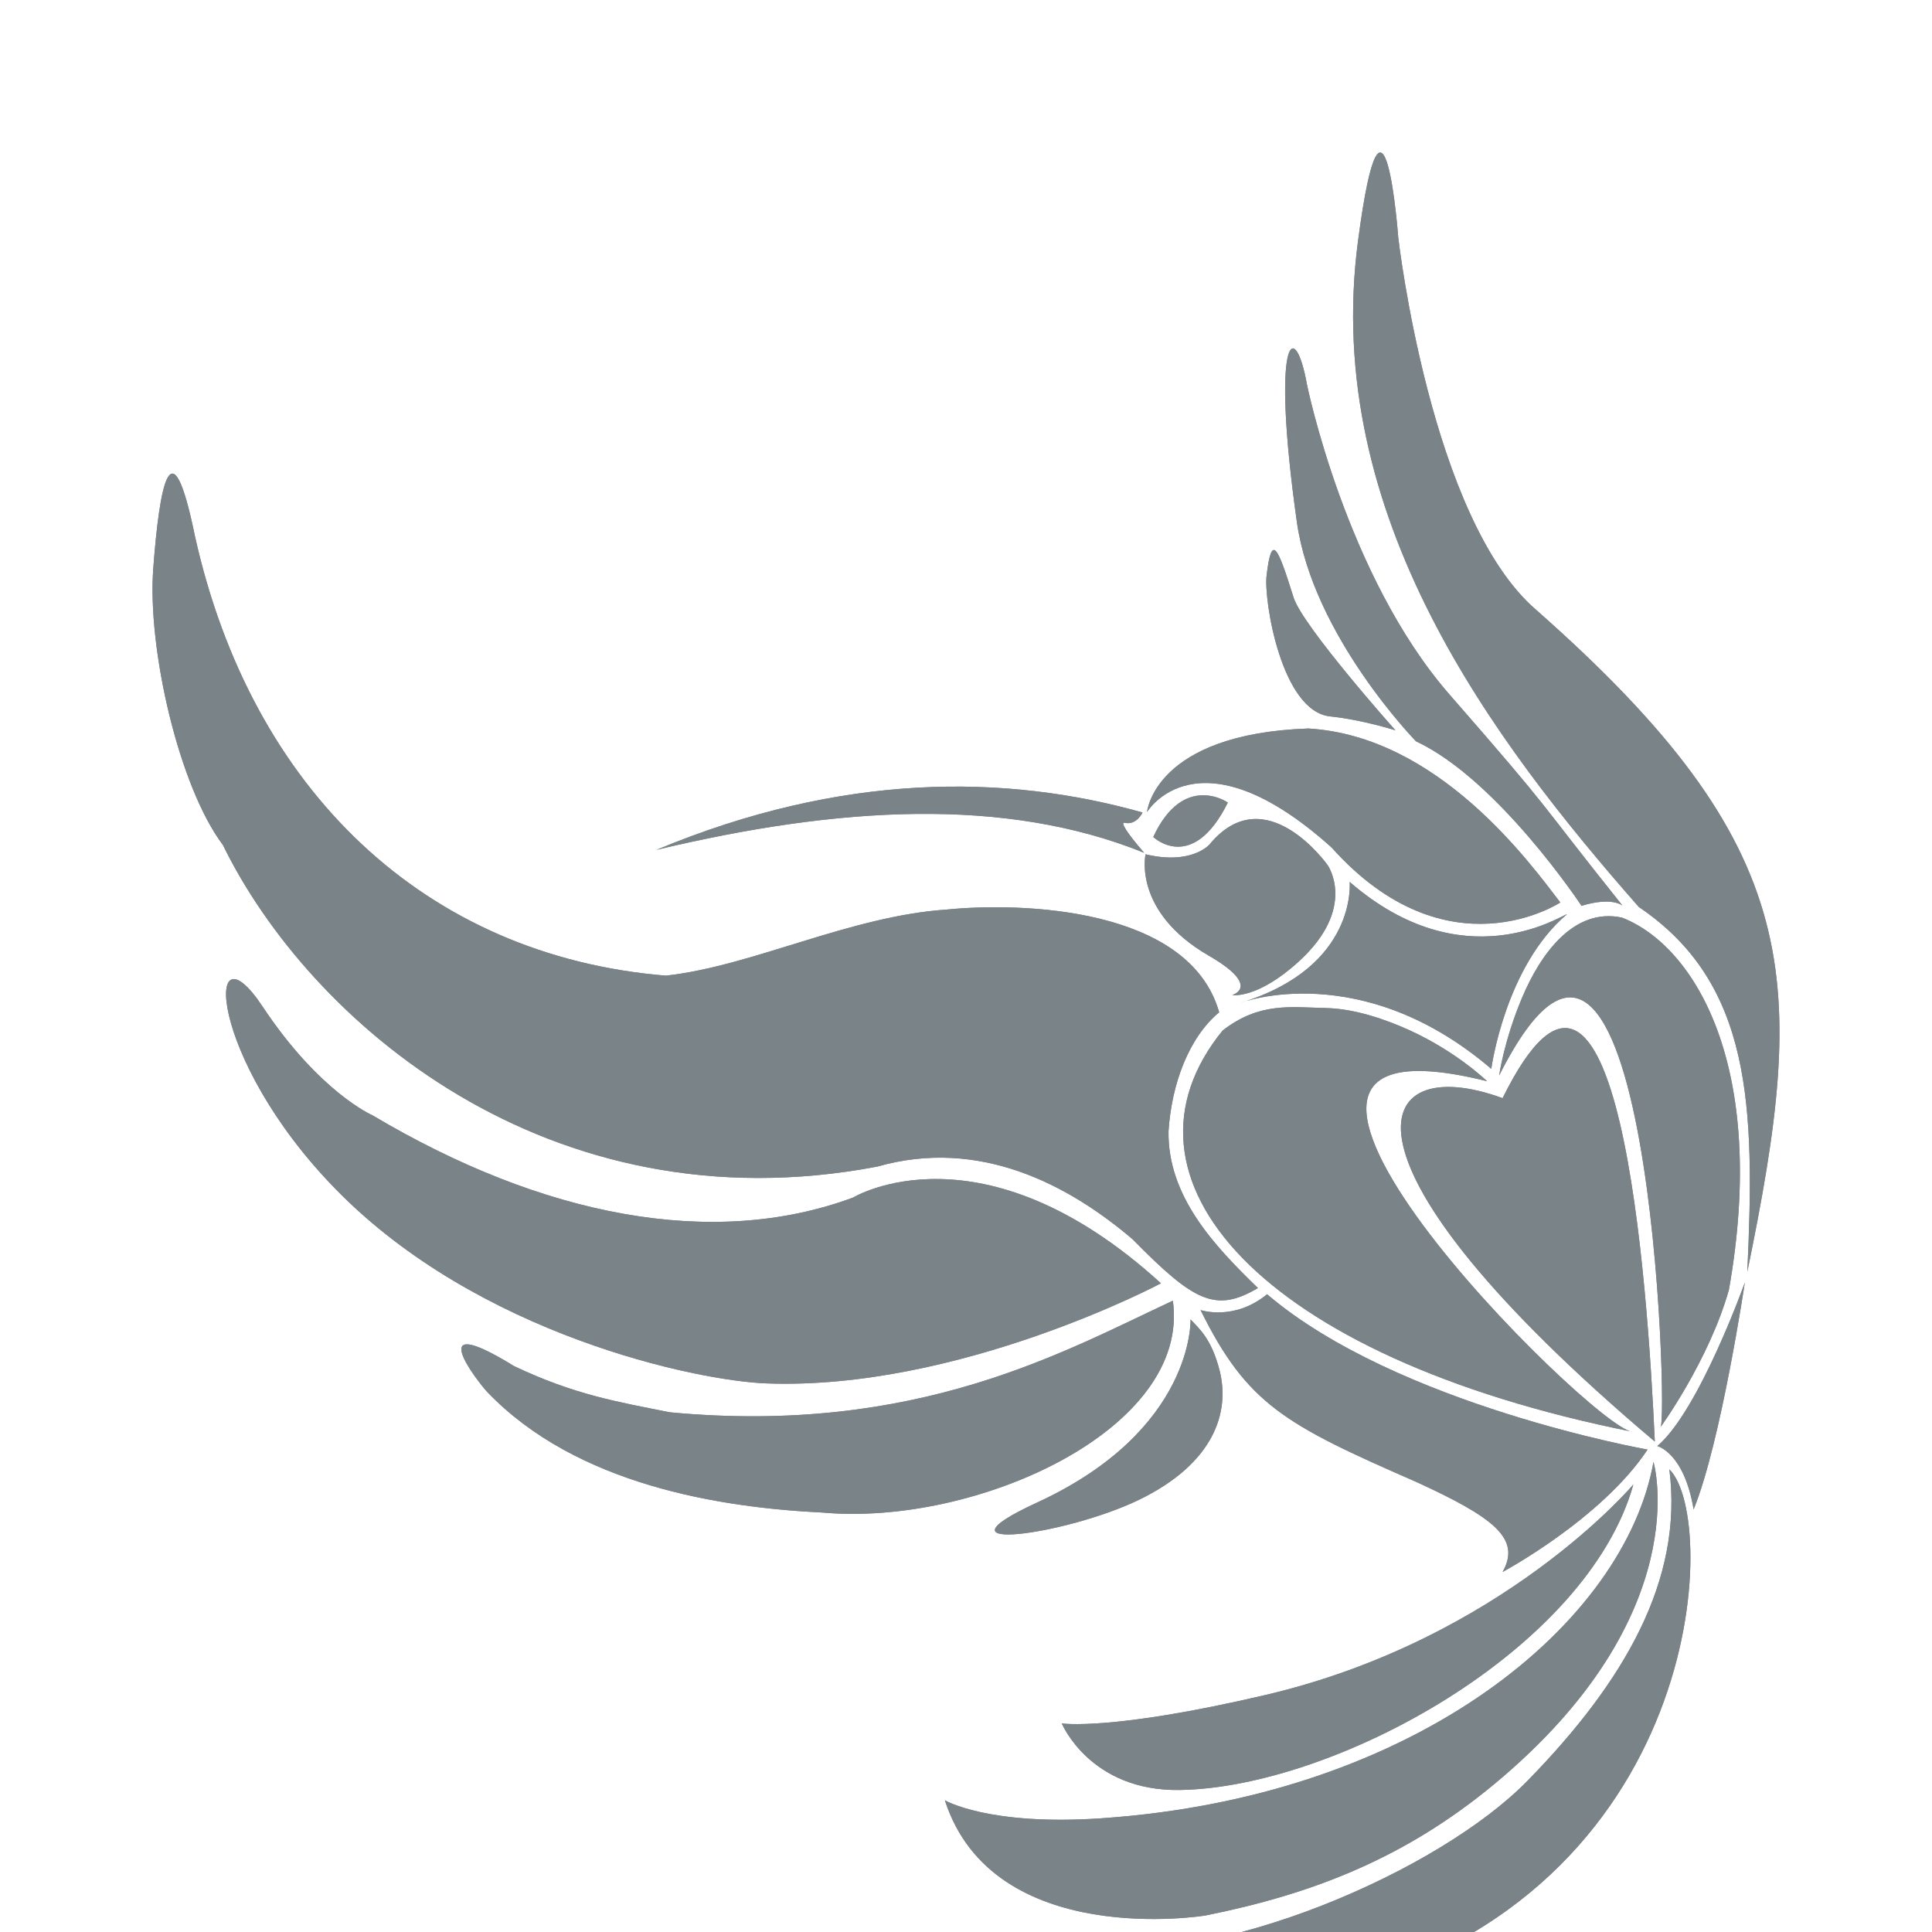
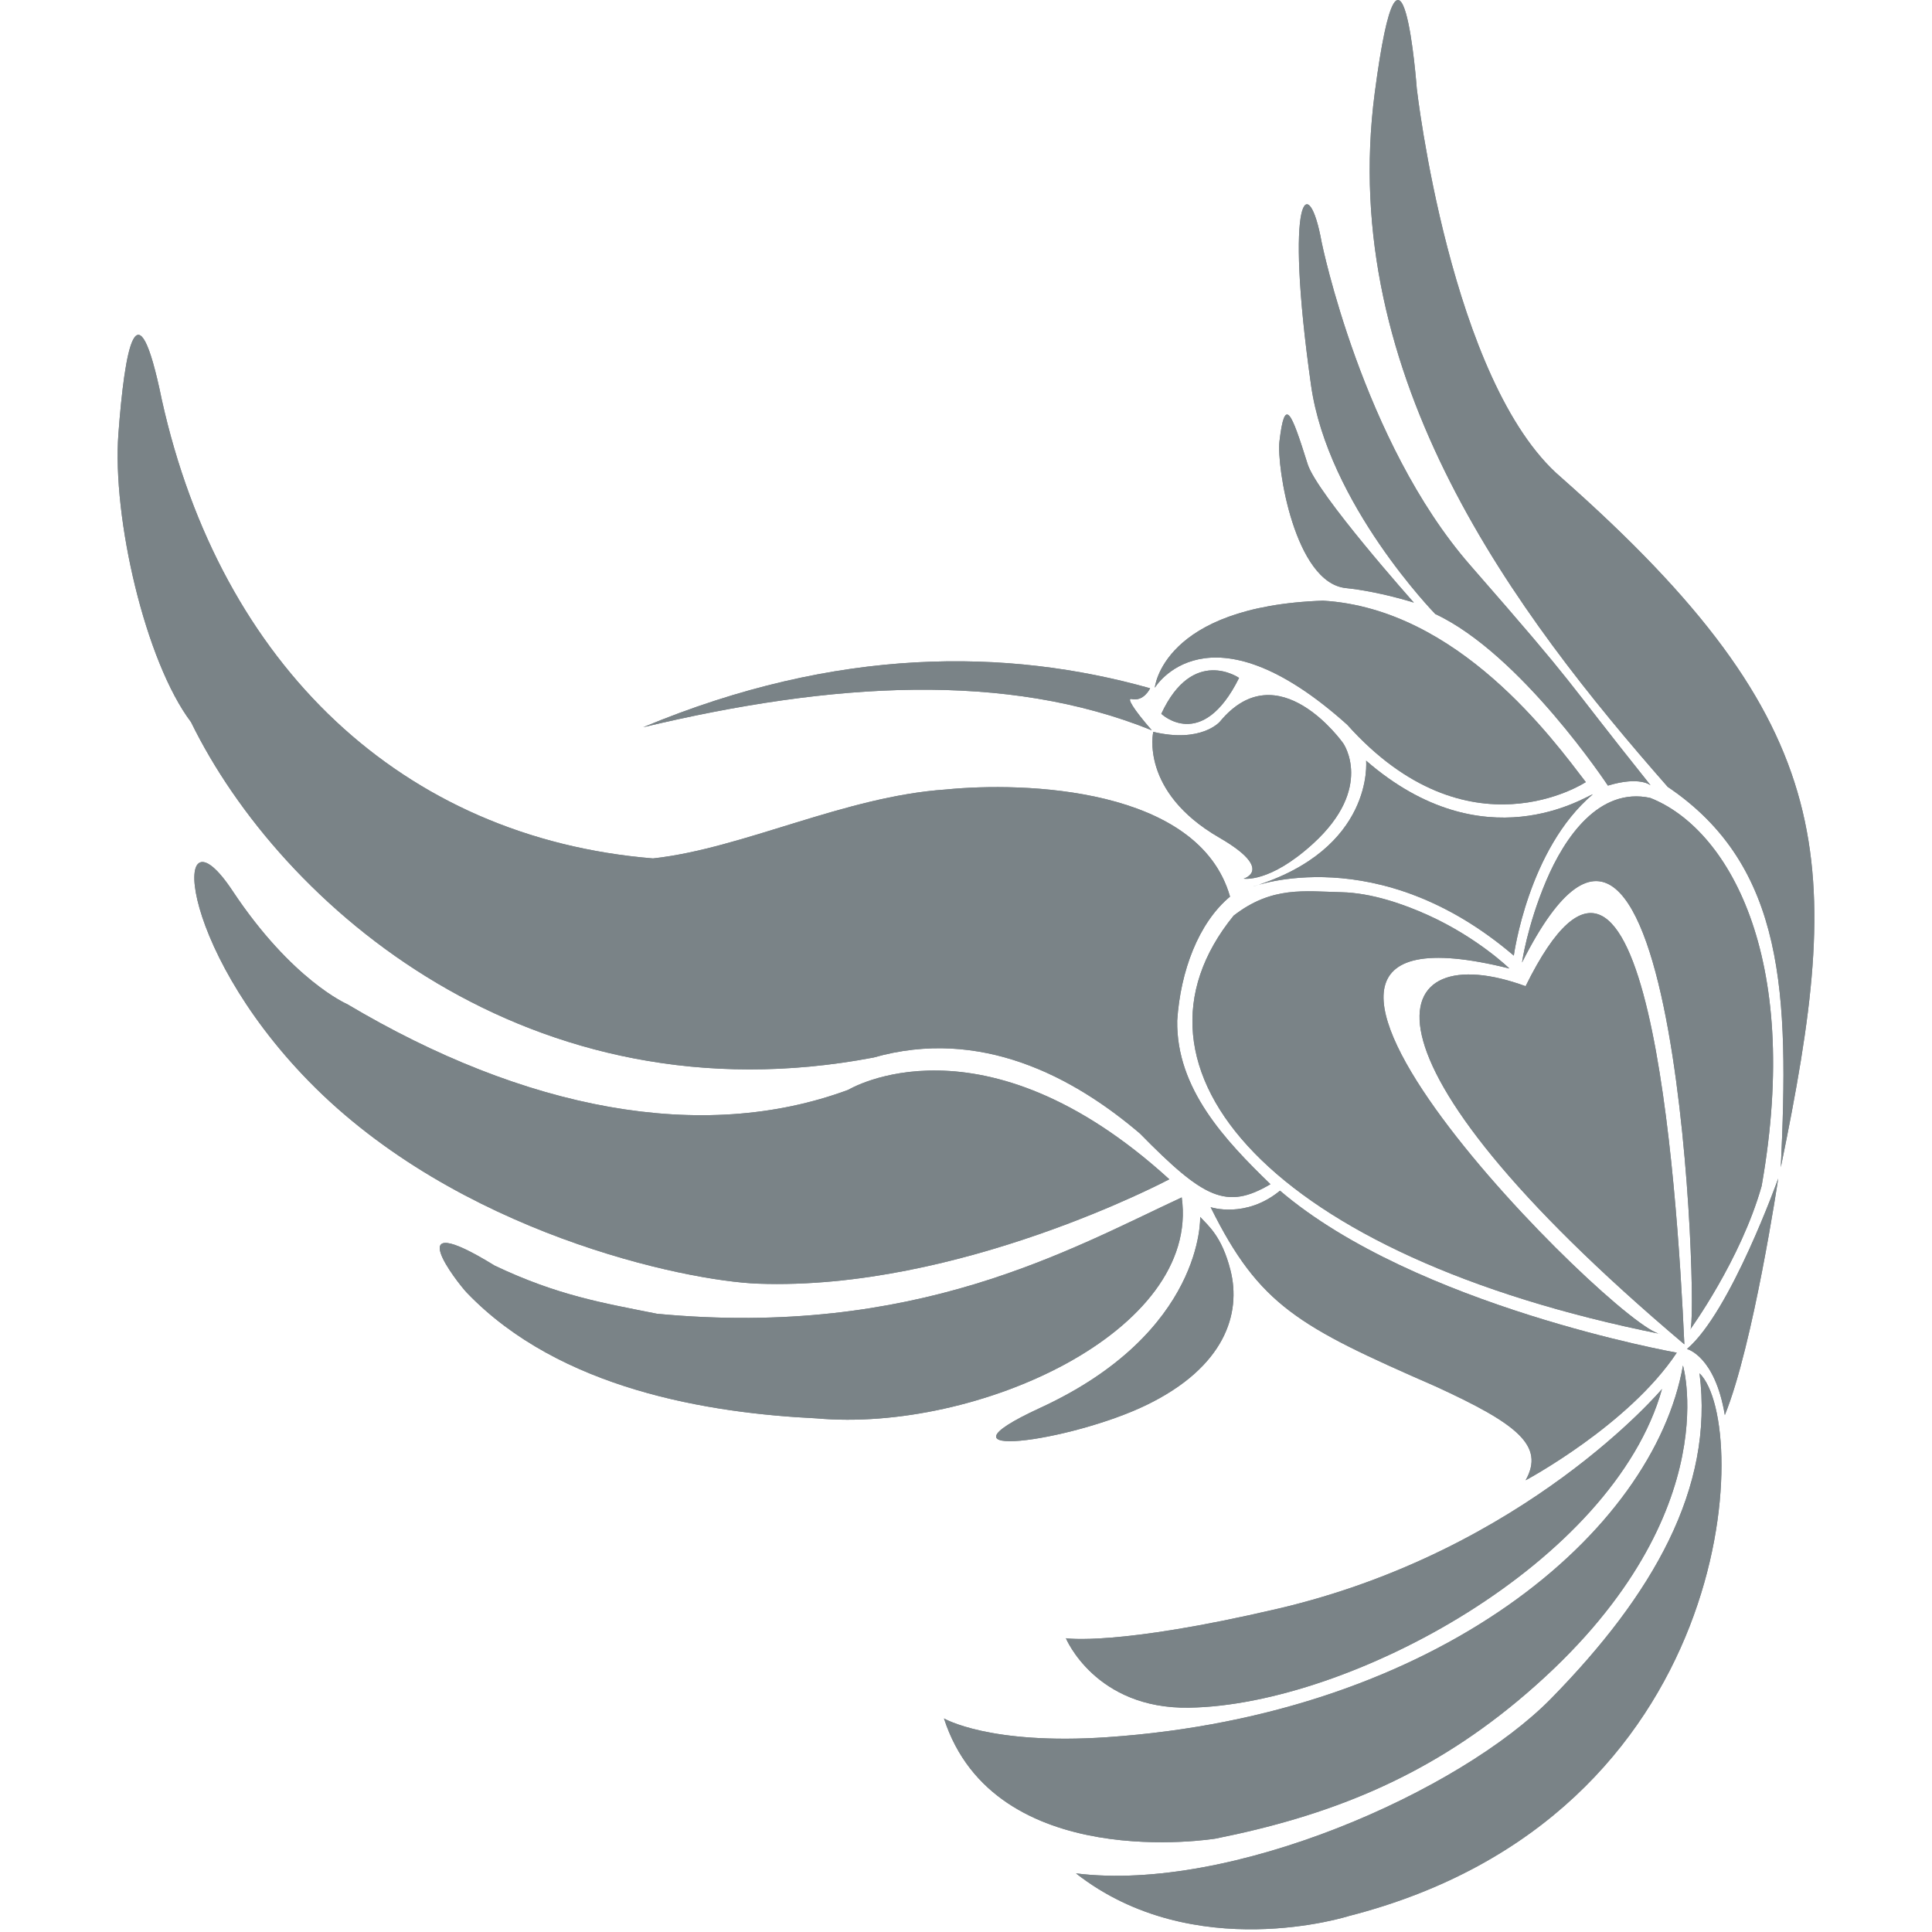
- <svg xmlns="http://www.w3.org/2000/svg" version="1.1" x="0px" y="0px" width="16px" height="16px" viewBox="-48 -48 608 608" fill="#7A8387">
-   <path class="st0 i-color" d="M312.972,207.542c0,0,2.211-24.576,50.744-26.285c40.917,2.436,69.585,42.069,79.312,54.744c0,0-35.465,23.502-71.995-17.313C328.906,180.892,312.972,207.542,312.972,207.542z" />
-   <path class="st1 i-color" d="M312.972,207.542c0,0,2.211-24.576,50.744-26.285c40.917,2.436,69.585,42.069,79.312,54.744c0,0-35.465,23.502-71.995-17.313C328.906,180.892,312.972,207.542,312.972,207.542z" />
-   <path class="st0 i-color" d="M312.511,220.849c0,0-4.145,17.998,19.92,31.916c16.789,9.71,7.347,12.374,7.347,12.374s7.794,1.411,20.894-10.509c18.605-16.93,9.149-30.348,9.149-30.348s-19.616-27.822-37.211-6.506C332.609,217.777,327.042,224.308,312.511,220.849z" />
-   <path class="st1 i-color" d="M312.511,220.849c0,0-4.145,17.998,19.92,31.916c16.789,9.71,7.347,12.374,7.347,12.374s7.794,1.411,20.894-10.509c18.605-16.93,9.149-30.348,9.149-30.348s-19.616-27.822-37.211-6.506C332.609,217.777,327.042,224.308,312.511,220.849z" />
-   <path class="st0 i-color" d="M376.739,229.54c0,0,2.587,26.71-34.158,37.999c0,0,37.669-14.252,78.726,20.829c0,0,4.298-32.184,23.854-48.693C442.935,240.319,412.383,260.462,376.739,229.54z" />
-   <path class="st1 i-color" d="M376.739,229.54c0,0,2.587,26.71-34.158,37.999c0,0,37.669-14.252,78.726,20.829c0,0,4.298-32.184,23.854-48.693C442.935,240.319,412.383,260.462,376.739,229.54z" />
-   <path class="st0 i-color" d="M314.933,215.401c0,0,12.254,11.744,23.468-10.835C338.401,204.566,324.467,194.852,314.933,215.401z" />
-   <path class="st2 i-color" d="M314.933,215.401c0,0,12.254,11.744,23.468-10.835C338.401,204.566,324.467,194.852,314.933,215.401z" />
-   <path class="st0 i-color" d="M324.975,210.565c0.459,1.531-0.263,3.09-1.614,3.481c-1.352,0.391-2.82-0.533-3.28-2.064c-0.459-1.531,0.263-3.089,1.615-3.48C323.047,208.111,324.515,209.034,324.975,210.565z" />
-   <path class="st0 i-color" d="M501.879,352.233c2.398-51.962,1.514-90.731-34.132-114.791c-45.841-52.186-99.731-123.307-88.401-209.447c8.188-62.254,12.684-1.243,12.684-1.243s10.135,88.776,43.531,117.29C520.645,219.153,520.744,260.368,501.879,352.233z" />
-   <path class="st1 i-color" d="M501.879,352.233c2.398-51.962,1.514-90.731-34.132-114.791c-45.841-52.186-99.731-123.307-88.401-209.447c8.188-62.254,12.684-1.243,12.684-1.243s10.135,88.776,43.531,117.29C520.645,219.153,520.744,260.368,501.879,352.233z" />
-   <path class="st0 i-color" d="M363.331,73.153c0,0,12.254,60.12,44.838,97.428c34.233,39.198,25.75,30.525,54.422,66.41c0,0-3.189-2.88-12.885,0.071c0,0-26.215-39.685-52.092-51.774c0,0-32.438-33.238-37.493-69.039C351.913,58.111,359.395,51.194,363.331,73.153z" />
-   <path class="st1 i-color" d="M363.331,73.153c0,0,12.254,60.12,44.838,97.428c34.233,39.198,25.75,30.525,54.422,66.41c0,0-3.189-2.88-12.885,0.071c0,0-26.215-39.685-52.092-51.774c0,0-32.438-33.238-37.493-69.039C351.913,58.111,359.395,51.194,363.331,73.153z" />
-   <path class="st0 i-color" d="M391.143,181.84c0,0-29.217-32.774-32.055-41.808c-5.011-15.955-6.881-20.54-8.5-6.841c-0.898,7.602,4.617,42.663,20.031,44.265C380.849,178.518,391.143,181.84,391.143,181.84z" />
-   <path class="st3 i-color" d="M391.143,181.84c0,0-29.217-32.774-32.055-41.808c-5.011-15.955-6.881-20.54-8.5-6.841c-0.898,7.602,4.617,42.663,20.031,44.265C380.849,178.518,391.143,181.84,391.143,181.84z" />
-   <path class="st0 i-color" d="M0.231,130.92c-1.894,25.264,8.093,68.671,21.918,86.991c27.119,55.465,102.288,120.936,205.958,101.208c32.223-9.194,60.274,5.776,80.389,22.936c19.347,19.714,26.128,23.097,39.377,15.294c-13.739-13.307-28.446-28.859-28.14-49.361c0.965-14.886,6.391-29.476,15.941-37.426c-9.429-33.086-62.261-34.683-85.802-32.318c-30.485,2.06-61.095,17.79-88.322,20.793c-75.603-6.192-130.407-58.233-148.21-138.35C5.793,83.786,2.124,105.656,0.231,130.92z" />
-   <path class="st4 i-color" d="M0.231,130.92c-1.894,25.264,8.093,68.671,21.918,86.991c27.119,55.465,102.288,120.936,205.958,101.208c32.223-9.194,60.274,5.776,80.389,22.936c19.347,19.714,26.128,23.097,39.377,15.294c-13.739-13.307-28.446-28.859-28.14-49.361c0.965-14.886,6.391-29.476,15.941-37.426c-9.429-33.086-62.261-34.683-85.802-32.318c-30.485,2.06-61.095,17.79-88.322,20.793c-75.603-6.192-130.407-58.233-148.21-138.35C5.793,83.786,2.124,105.656,0.231,130.92z" />
-   <path class="st0 i-color" d="M69.252,303.002c53.433,31.787,107.019,42.246,151.221,25.865c0,0,40.355-24.524,96.879,26.991c0,0-63.458,33.73-124.119,31.5c-21.952-0.807-90.731-15.244-135.528-61.065c-40.692-41.623-41.347-85.076-23.075-57.536C52.631,295.886,69.252,303.002,69.252,303.002z" />
-   <path class="st1 i-color" d="M69.252,303.002c53.433,31.787,107.019,42.246,151.221,25.865c0,0,40.355-24.524,96.879,26.991c0,0-63.458,33.73-124.119,31.5c-21.952-0.807-90.731-15.244-135.528-61.065c-40.692-41.623-41.347-85.076-23.075-57.536C52.631,295.886,69.252,303.002,69.252,303.002z" />
-   <path class="st0 i-color" d="M162.769,396.443c77.936,7.358,124.429-19.351,158.33-35.111c5.681,40.532-61.959,71.024-110.213,66.672c-32.274-1.568-77.432-8.679-105.494-37.896c-2.706-2.817-21.231-26.439,8.386-8.193C132.963,391.03,146.647,393.208,162.769,396.443z" />
-   <path class="st5 i-color" d="M162.769,396.443c77.936,7.358,124.429-19.351,158.33-35.111c5.681,40.532-61.959,71.024-110.213,66.672c-32.274-1.568-77.432-8.679-105.494-37.896c-2.706-2.817-21.231-26.439,8.386-8.193C132.963,391.03,146.647,393.208,162.769,396.443z" />
-   <path class="st0 i-color" d="M329.818,364.279c14.708,29.729,26.659,36.064,67.676,53.992c25.01,11.436,33.21,18.006,27.375,28.42c0,0,31.096-16.644,45.614-38.507c0,0-78.789-13.963-119.735-48.882C340.386,367.828,329.818,364.279,329.818,364.279z" />
-   <path class="st1 i-color" d="M329.818,364.279c14.708,29.729,26.659,36.064,67.676,53.992c25.01,11.436,33.21,18.006,27.375,28.42c0,0,31.096-16.644,45.614-38.507c0,0-78.789-13.963-119.735-48.882C340.386,367.828,329.818,364.279,329.818,364.279z" />
-   <path class="st0 i-color" d="M326.668,367.224c0,0,1.277,34.789-48.288,57.621c-35.673,16.433,9.228,10.238,32.118-0.886c23.542-11.441,28.668-27.518,25.292-40.72C333.213,373.16,329.249,370.013,326.668,367.224z" />
-   <path class="st6 i-color" d="M326.668,367.224c0,0,1.277,34.789-48.288,57.621c-35.673,16.433,9.228,10.238,32.118-0.886c23.542-11.441,28.668-27.518,25.292-40.72C333.213,373.16,329.249,370.013,326.668,367.224z" />
-   <path class="st0 i-color" d="M501.094,355.622c0,0-14.346,40.269-27.536,51.454c0,0,8.431,2.005,11.427,19.934C493.577,405.964,501.094,355.622,501.094,355.622z" />
-   <path class="st1 i-color" d="M501.094,355.622c0,0-14.346,40.269-27.536,51.454c0,0,8.431,2.005,11.427,19.934C493.577,405.964,501.094,355.622,501.094,355.622z" />
-   <path class="st0 i-color" d="M472.354,412.056c0,0,14.051,48.101-50.035,101.339c-28.155,23.39-57.36,34.686-91.035,41.423c0,0-66.674,10.947-81.935-36.265c0,0,13.674,8.085,49.165,5.67C398.442,517.422,463.417,462.335,472.354,412.056z" />
-   <path class="st1 i-color" d="M472.354,412.056c0,0,14.051,48.101-50.035,101.339c-28.155,23.39-57.36,34.686-91.035,41.423c0,0-66.674,10.947-81.935-36.265c0,0,13.674,8.085,49.165,5.67C398.442,517.422,463.417,462.335,472.354,412.056z" />
-   <path class="st0 i-color" d="M286.143,494.355c0,0,8.87,21.389,37.131,20.955c48.839-0.751,128.142-44.064,142.753-96.16c0,0-41.053,48.777-115.89,66.285C301.526,496.807,286.143,494.355,286.143,494.355z" />
-   <path class="st1 i-color" d="M286.143,494.355c0,0,8.87,21.389,37.131,20.955c48.839-0.751,128.142-44.064,142.753-96.16c0,0-41.053,48.777-115.89,66.285C301.526,496.807,286.143,494.355,286.143,494.355z" />
-   <path class="st0 i-color" d="M477.348,414.406c15.793,15.357,11.512,133.699-105.803,163.766c0,0-46.809,14.96-82.35-12.858c46.734,5.833,115.879-24.697,143.411-52.804C463.249,481.23,481.782,449.11,477.348,414.406z" />
-   <path class="st1 i-color" d="M477.348,414.406c15.793,15.357,11.512,133.699-105.803,163.766c0,0-46.809,14.96-82.35-12.858c46.734,5.833,115.879-24.697,143.411-52.804C463.249,481.23,481.782,449.11,477.348,414.406z" />
-   <path class="st0 i-color" d="M158.594,219.445c58.49-24.384,109.908-23.889,152.964-11.75c0,0-1.89,4.127-5.659,3.231c-1.327-0.315,0.387,2.813,6.158,9.442C268.191,202.635,215.822,205.802,158.594,219.445z" />
-   <path class="st7 i-color" d="M158.594,219.445c58.49-24.384,109.908-23.889,152.964-11.75c0,0-1.89,4.127-5.659,3.231c-1.327-0.315,0.387,2.813,6.158,9.442C268.191,202.635,215.822,205.802,158.594,219.445z" />
-   <path class="st0 i-color" d="M419.969,292.257c0,0-9.457-9.25-24.474-16.072c-7.508-3.41-17.171-6.745-26.207-6.951c-11.087-0.252-20.915-1.925-32.515,7.058c-37.613,46.214,11.323,102.731,128.814,126.251C453.107,401.469,317.652,266.712,419.969,292.257z" />
-   <path class="st8 i-color" d="M419.969,292.257c0,0-9.457-9.25-24.474-16.072c-7.508-3.41-17.171-6.745-26.207-6.951c-11.087-0.252-20.915-1.925-32.515,7.058c-37.613,46.214,11.323,102.731,128.814,126.251C453.107,401.469,317.652,266.712,419.969,292.257z" />
-   <path class="st0 i-color" d="M423.787,290.445c0,0,1.538-11.019,7.219-24.486c5.681-13.467,16.113-28.462,31.435-25.188c23.006,8.986,46.02,47.079,33.65,117.121c-6.309,22.317-21.591,43.328-21.591,43.328C477.236,401.731,471.051,196.637,423.787,290.445z" />
-   <path class="st8 i-color" d="M423.787,290.445c0,0,1.538-11.019,7.219-24.486c5.681-13.467,16.113-28.462,31.435-25.188c23.006,8.986,46.02,47.079,33.65,117.121c-6.309,22.317-21.591,43.328-21.591,43.328C477.236,401.731,471.051,196.637,423.787,290.445z" />
-   <path class="st0 i-color" d="M424.863,297.593c-41.973-15.358-57.52,19,47.908,108.07C470.547,356.524,461.573,223.249,424.863,297.593z" />
-   <path class="st8 i-color" d="M424.863,297.593c-41.973-15.358-57.52,19,47.908,108.07C470.547,356.524,461.573,223.249,424.863,297.593z" />
+ <svg xmlns="http://www.w3.org/2000/svg" version="1.1" width="16px" height="16px" viewBox="0 0 512 583" fill="#7A8387">
+   <path class="st0" d="M312.972,207.542c0,0,2.211-24.576,50.744-26.285c40.917,2.436,69.585,42.069,79.312,54.744c0,0-35.465,23.502-71.995-17.313C328.906,180.892,312.972,207.542,312.972,207.542z" />
+   <path class="st1" d="M312.972,207.542c0,0,2.211-24.576,50.744-26.285c40.917,2.436,69.585,42.069,79.312,54.744c0,0-35.465,23.502-71.995-17.313C328.906,180.892,312.972,207.542,312.972,207.542z" />
+   <path class="st0" d="M312.511,220.849c0,0-4.145,17.998,19.92,31.916c16.789,9.71,7.347,12.374,7.347,12.374s7.794,1.411,20.894-10.509c18.605-16.93,9.149-30.348,9.149-30.348s-19.616-27.822-37.211-6.506C332.609,217.777,327.042,224.308,312.511,220.849z" />
+   <path class="st1" d="M312.511,220.849c0,0-4.145,17.998,19.92,31.916c16.789,9.71,7.347,12.374,7.347,12.374s7.794,1.411,20.894-10.509c18.605-16.93,9.149-30.348,9.149-30.348s-19.616-27.822-37.211-6.506C332.609,217.777,327.042,224.308,312.511,220.849z" />
+   <path class="st0" d="M376.739,229.54c0,0,2.587,26.71-34.158,37.999c0,0,37.669-14.252,78.726,20.829c0,0,4.298-32.184,23.854-48.693C442.935,240.319,412.383,260.462,376.739,229.54z" />
+   <path class="st1" d="M376.739,229.54c0,0,2.587,26.71-34.158,37.999c0,0,37.669-14.252,78.726,20.829c0,0,4.298-32.184,23.854-48.693C442.935,240.319,412.383,260.462,376.739,229.54z" />
+   <path class="st0" d="M314.933,215.401c0,0,12.254,11.744,23.468-10.835C338.401,204.566,324.467,194.852,314.933,215.401z" />
+   <path class="st2" d="M314.933,215.401c0,0,12.254,11.744,23.468-10.835C338.401,204.566,324.467,194.852,314.933,215.401z" />
+   <path class="st0" d="M324.975,210.565c0.459,1.531-0.263,3.09-1.614,3.481c-1.352,0.391-2.82-0.533-3.28-2.064c-0.459-1.531,0.263-3.089,1.615-3.48C323.047,208.111,324.515,209.034,324.975,210.565z" />
+   <path class="st0" d="M501.879,352.233c2.398-51.962,1.514-90.731-34.132-114.791c-45.841-52.186-99.731-123.307-88.401-209.447c8.188-62.254,12.684-1.243,12.684-1.243s10.135,88.776,43.531,117.29C520.645,219.153,520.744,260.368,501.879,352.233z" />
+   <path class="st1" d="M501.879,352.233c2.398-51.962,1.514-90.731-34.132-114.791c-45.841-52.186-99.731-123.307-88.401-209.447c8.188-62.254,12.684-1.243,12.684-1.243s10.135,88.776,43.531,117.29C520.645,219.153,520.744,260.368,501.879,352.233z" />
+   <path class="st0" d="M363.331,73.153c0,0,12.254,60.12,44.838,97.428c34.233,39.198,25.75,30.525,54.422,66.41c0,0-3.189-2.88-12.885,0.071c0,0-26.215-39.685-52.092-51.774c0,0-32.438-33.238-37.493-69.039C351.913,58.111,359.395,51.194,363.331,73.153z" />
+   <path class="st1" d="M363.331,73.153c0,0,12.254,60.12,44.838,97.428c34.233,39.198,25.75,30.525,54.422,66.41c0,0-3.189-2.88-12.885,0.071c0,0-26.215-39.685-52.092-51.774c0,0-32.438-33.238-37.493-69.039C351.913,58.111,359.395,51.194,363.331,73.153z" />
+   <path class="st0" d="M391.143,181.84c0,0-29.217-32.774-32.055-41.808c-5.011-15.955-6.881-20.54-8.5-6.841c-0.898,7.602,4.617,42.663,20.031,44.265C380.849,178.518,391.143,181.84,391.143,181.84z" />
+   <path class="st3" d="M391.143,181.84c0,0-29.217-32.774-32.055-41.808c-5.011-15.955-6.881-20.54-8.5-6.841c-0.898,7.602,4.617,42.663,20.031,44.265C380.849,178.518,391.143,181.84,391.143,181.84z" />
+   <path class="st0" d="M0.231,130.92c-1.894,25.264,8.093,68.671,21.918,86.991c27.119,55.465,102.288,120.936,205.958,101.208c32.223-9.194,60.274,5.776,80.389,22.936c19.347,19.714,26.128,23.097,39.377,15.294c-13.739-13.307-28.446-28.859-28.14-49.361c0.965-14.886,6.391-29.476,15.941-37.426c-9.429-33.086-62.261-34.683-85.802-32.318c-30.485,2.06-61.095,17.79-88.322,20.793c-75.603-6.192-130.407-58.233-148.21-138.35C5.793,83.786,2.124,105.656,0.231,130.92z" />
+   <path class="st4" d="M0.231,130.92c-1.894,25.264,8.093,68.671,21.918,86.991c27.119,55.465,102.288,120.936,205.958,101.208c32.223-9.194,60.274,5.776,80.389,22.936c19.347,19.714,26.128,23.097,39.377,15.294c-13.739-13.307-28.446-28.859-28.14-49.361c0.965-14.886,6.391-29.476,15.941-37.426c-9.429-33.086-62.261-34.683-85.802-32.318c-30.485,2.06-61.095,17.79-88.322,20.793c-75.603-6.192-130.407-58.233-148.21-138.35C5.793,83.786,2.124,105.656,0.231,130.92z" />
+   <path class="st0" d="M69.252,303.002c53.433,31.787,107.019,42.246,151.221,25.865c0,0,40.355-24.524,96.879,26.991c0,0-63.458,33.73-124.119,31.5c-21.952-0.807-90.731-15.244-135.528-61.065c-40.692-41.623-41.347-85.076-23.075-57.536C52.631,295.886,69.252,303.002,69.252,303.002z" />
+   <path class="st1" d="M69.252,303.002c53.433,31.787,107.019,42.246,151.221,25.865c0,0,40.355-24.524,96.879,26.991c0,0-63.458,33.73-124.119,31.5c-21.952-0.807-90.731-15.244-135.528-61.065c-40.692-41.623-41.347-85.076-23.075-57.536C52.631,295.886,69.252,303.002,69.252,303.002z" />
+   <path class="st0" d="M162.769,396.443c77.936,7.358,124.429-19.351,158.33-35.111c5.681,40.532-61.959,71.024-110.213,66.672c-32.274-1.568-77.432-8.679-105.494-37.896c-2.706-2.817-21.231-26.439,8.386-8.193C132.963,391.03,146.647,393.208,162.769,396.443z" />
+   <path class="st5" d="M162.769,396.443c77.936,7.358,124.429-19.351,158.33-35.111c5.681,40.532-61.959,71.024-110.213,66.672c-32.274-1.568-77.432-8.679-105.494-37.896c-2.706-2.817-21.231-26.439,8.386-8.193C132.963,391.03,146.647,393.208,162.769,396.443z" />
+   <path class="st0" d="M329.818,364.279c14.708,29.729,26.659,36.064,67.676,53.992c25.01,11.436,33.21,18.006,27.375,28.42c0,0,31.096-16.644,45.614-38.507c0,0-78.789-13.963-119.735-48.882C340.386,367.828,329.818,364.279,329.818,364.279z" />
+   <path class="st1" d="M329.818,364.279c14.708,29.729,26.659,36.064,67.676,53.992c25.01,11.436,33.21,18.006,27.375,28.42c0,0,31.096-16.644,45.614-38.507c0,0-78.789-13.963-119.735-48.882C340.386,367.828,329.818,364.279,329.818,364.279z" />
+   <path class="st0" d="M326.668,367.224c0,0,1.277,34.789-48.288,57.621c-35.673,16.433,9.228,10.238,32.118-0.886c23.542-11.441,28.668-27.518,25.292-40.72C333.213,373.16,329.249,370.013,326.668,367.224z" />
+   <path class="st6" d="M326.668,367.224c0,0,1.277,34.789-48.288,57.621c-35.673,16.433,9.228,10.238,32.118-0.886c23.542-11.441,28.668-27.518,25.292-40.72C333.213,373.16,329.249,370.013,326.668,367.224z" />
+   <path class="st0" d="M501.094,355.622c0,0-14.346,40.269-27.536,51.454c0,0,8.431,2.005,11.427,19.934C493.577,405.964,501.094,355.622,501.094,355.622z" />
+   <path class="st1" d="M501.094,355.622c0,0-14.346,40.269-27.536,51.454c0,0,8.431,2.005,11.427,19.934C493.577,405.964,501.094,355.622,501.094,355.622z" />
+   <path class="st0" d="M472.354,412.056c0,0,14.051,48.101-50.035,101.339c-28.155,23.39-57.36,34.686-91.035,41.423c0,0-66.674,10.947-81.935-36.265c0,0,13.674,8.085,49.165,5.67C398.442,517.422,463.417,462.335,472.354,412.056z" />
+   <path class="st1" d="M472.354,412.056c0,0,14.051,48.101-50.035,101.339c-28.155,23.39-57.36,34.686-91.035,41.423c0,0-66.674,10.947-81.935-36.265c0,0,13.674,8.085,49.165,5.67C398.442,517.422,463.417,462.335,472.354,412.056z" />
+   <path class="st0" d="M286.143,494.355c0,0,8.87,21.389,37.131,20.955c48.839-0.751,128.142-44.064,142.753-96.16c0,0-41.053,48.777-115.89,66.285C301.526,496.807,286.143,494.355,286.143,494.355z" />
+   <path class="st1" d="M286.143,494.355c0,0,8.87,21.389,37.131,20.955c48.839-0.751,128.142-44.064,142.753-96.16c0,0-41.053,48.777-115.89,66.285C301.526,496.807,286.143,494.355,286.143,494.355z" />
+   <path class="st0" d="M477.348,414.406c15.793,15.357,11.512,133.699-105.803,163.766c0,0-46.809,14.96-82.35-12.858c46.734,5.833,115.879-24.697,143.411-52.804C463.249,481.23,481.782,449.11,477.348,414.406z" />
+   <path class="st1" d="M477.348,414.406c15.793,15.357,11.512,133.699-105.803,163.766c0,0-46.809,14.96-82.35-12.858c46.734,5.833,115.879-24.697,143.411-52.804C463.249,481.23,481.782,449.11,477.348,414.406z" />
+   <path class="st0" d="M158.594,219.445c58.49-24.384,109.908-23.889,152.964-11.75c0,0-1.89,4.127-5.659,3.231c-1.327-0.315,0.387,2.813,6.158,9.442C268.191,202.635,215.822,205.802,158.594,219.445z" />
+   <path class="st7" d="M158.594,219.445c58.49-24.384,109.908-23.889,152.964-11.75c0,0-1.89,4.127-5.659,3.231c-1.327-0.315,0.387,2.813,6.158,9.442C268.191,202.635,215.822,205.802,158.594,219.445z" />
+   <path class="st0" d="M419.969,292.257c0,0-9.457-9.25-24.474-16.072c-7.508-3.41-17.171-6.745-26.207-6.951c-11.087-0.252-20.915-1.925-32.515,7.058c-37.613,46.214,11.323,102.731,128.814,126.251C453.107,401.469,317.652,266.712,419.969,292.257z" />
+   <path class="st8" d="M419.969,292.257c0,0-9.457-9.25-24.474-16.072c-7.508-3.41-17.171-6.745-26.207-6.951c-11.087-0.252-20.915-1.925-32.515,7.058c-37.613,46.214,11.323,102.731,128.814,126.251C453.107,401.469,317.652,266.712,419.969,292.257z" />
+   <path class="st0" d="M423.787,290.445c0,0,1.538-11.019,7.219-24.486c5.681-13.467,16.113-28.462,31.435-25.188c23.006,8.986,46.02,47.079,33.65,117.121c-6.309,22.317-21.591,43.328-21.591,43.328C477.236,401.731,471.051,196.637,423.787,290.445z" />
+   <path class="st8" d="M423.787,290.445c0,0,1.538-11.019,7.219-24.486c5.681-13.467,16.113-28.462,31.435-25.188c23.006,8.986,46.02,47.079,33.65,117.121c-6.309,22.317-21.591,43.328-21.591,43.328C477.236,401.731,471.051,196.637,423.787,290.445z" />
+   <path class="st0" d="M424.863,297.593c-41.973-15.358-57.52,19,47.908,108.07C470.547,356.524,461.573,223.249,424.863,297.593z" />
+   <path class="st8" d="M424.863,297.593c-41.973-15.358-57.52,19,47.908,108.07C470.547,356.524,461.573,223.249,424.863,297.593z" />
</svg>
